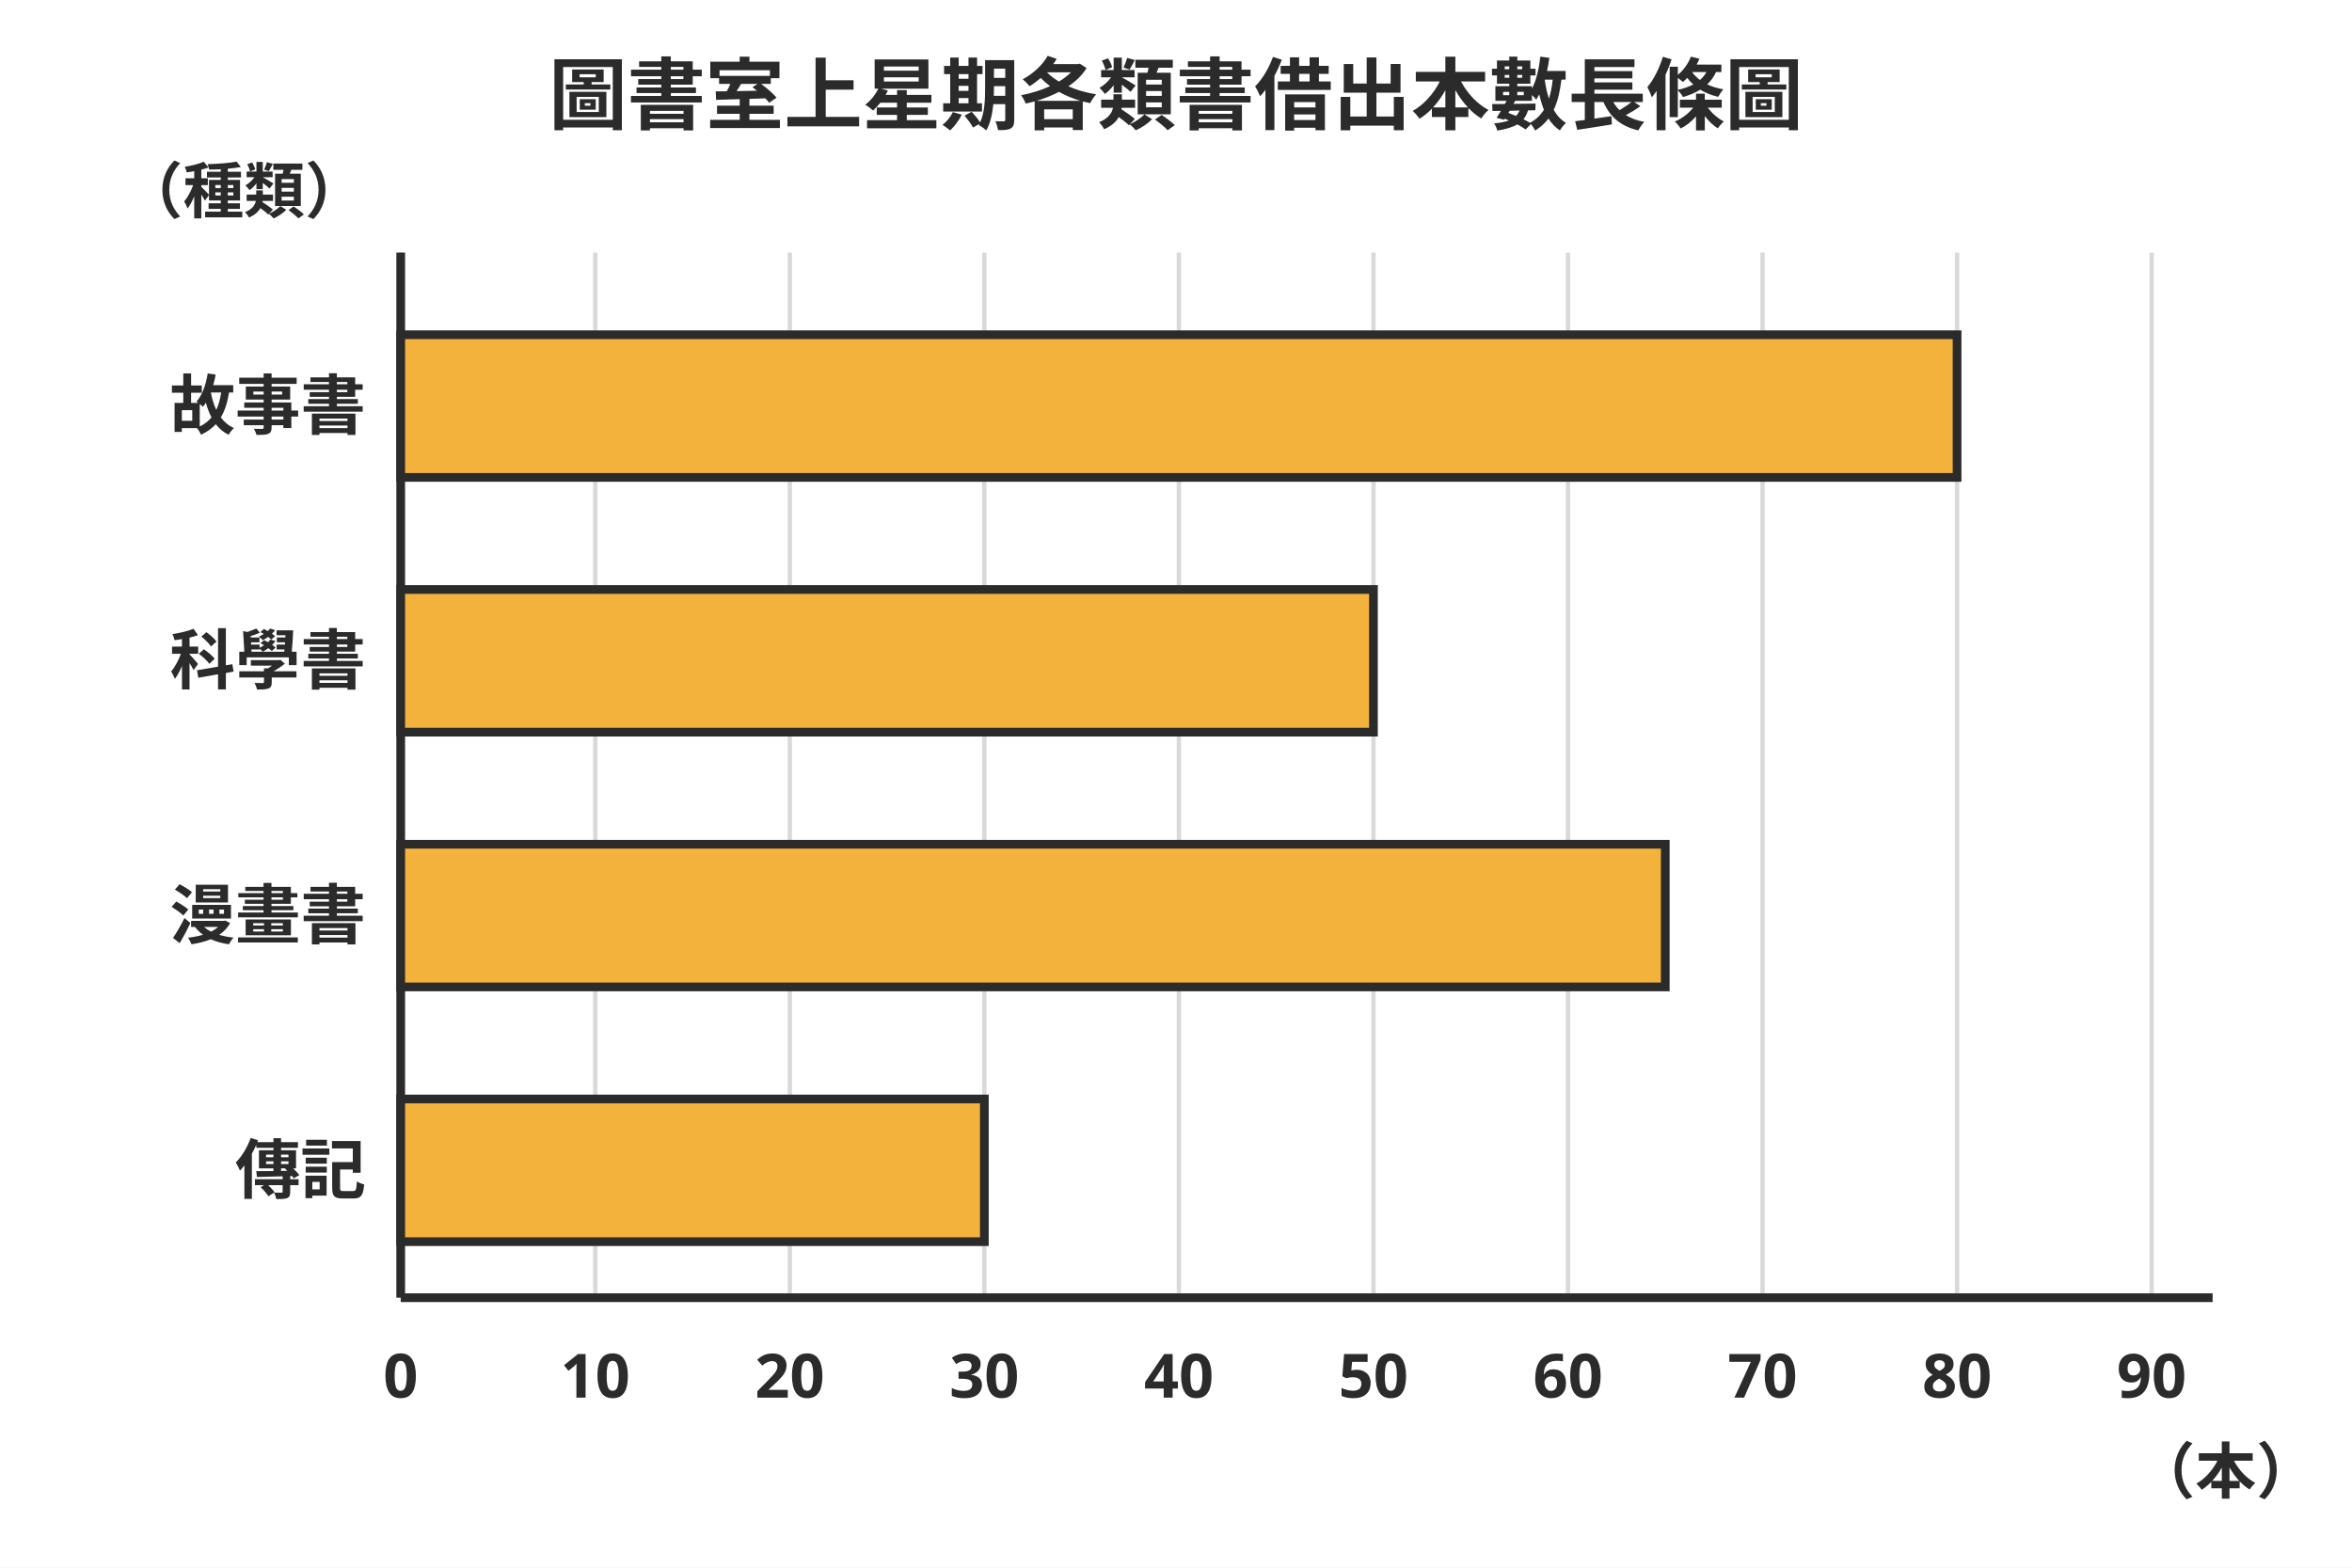
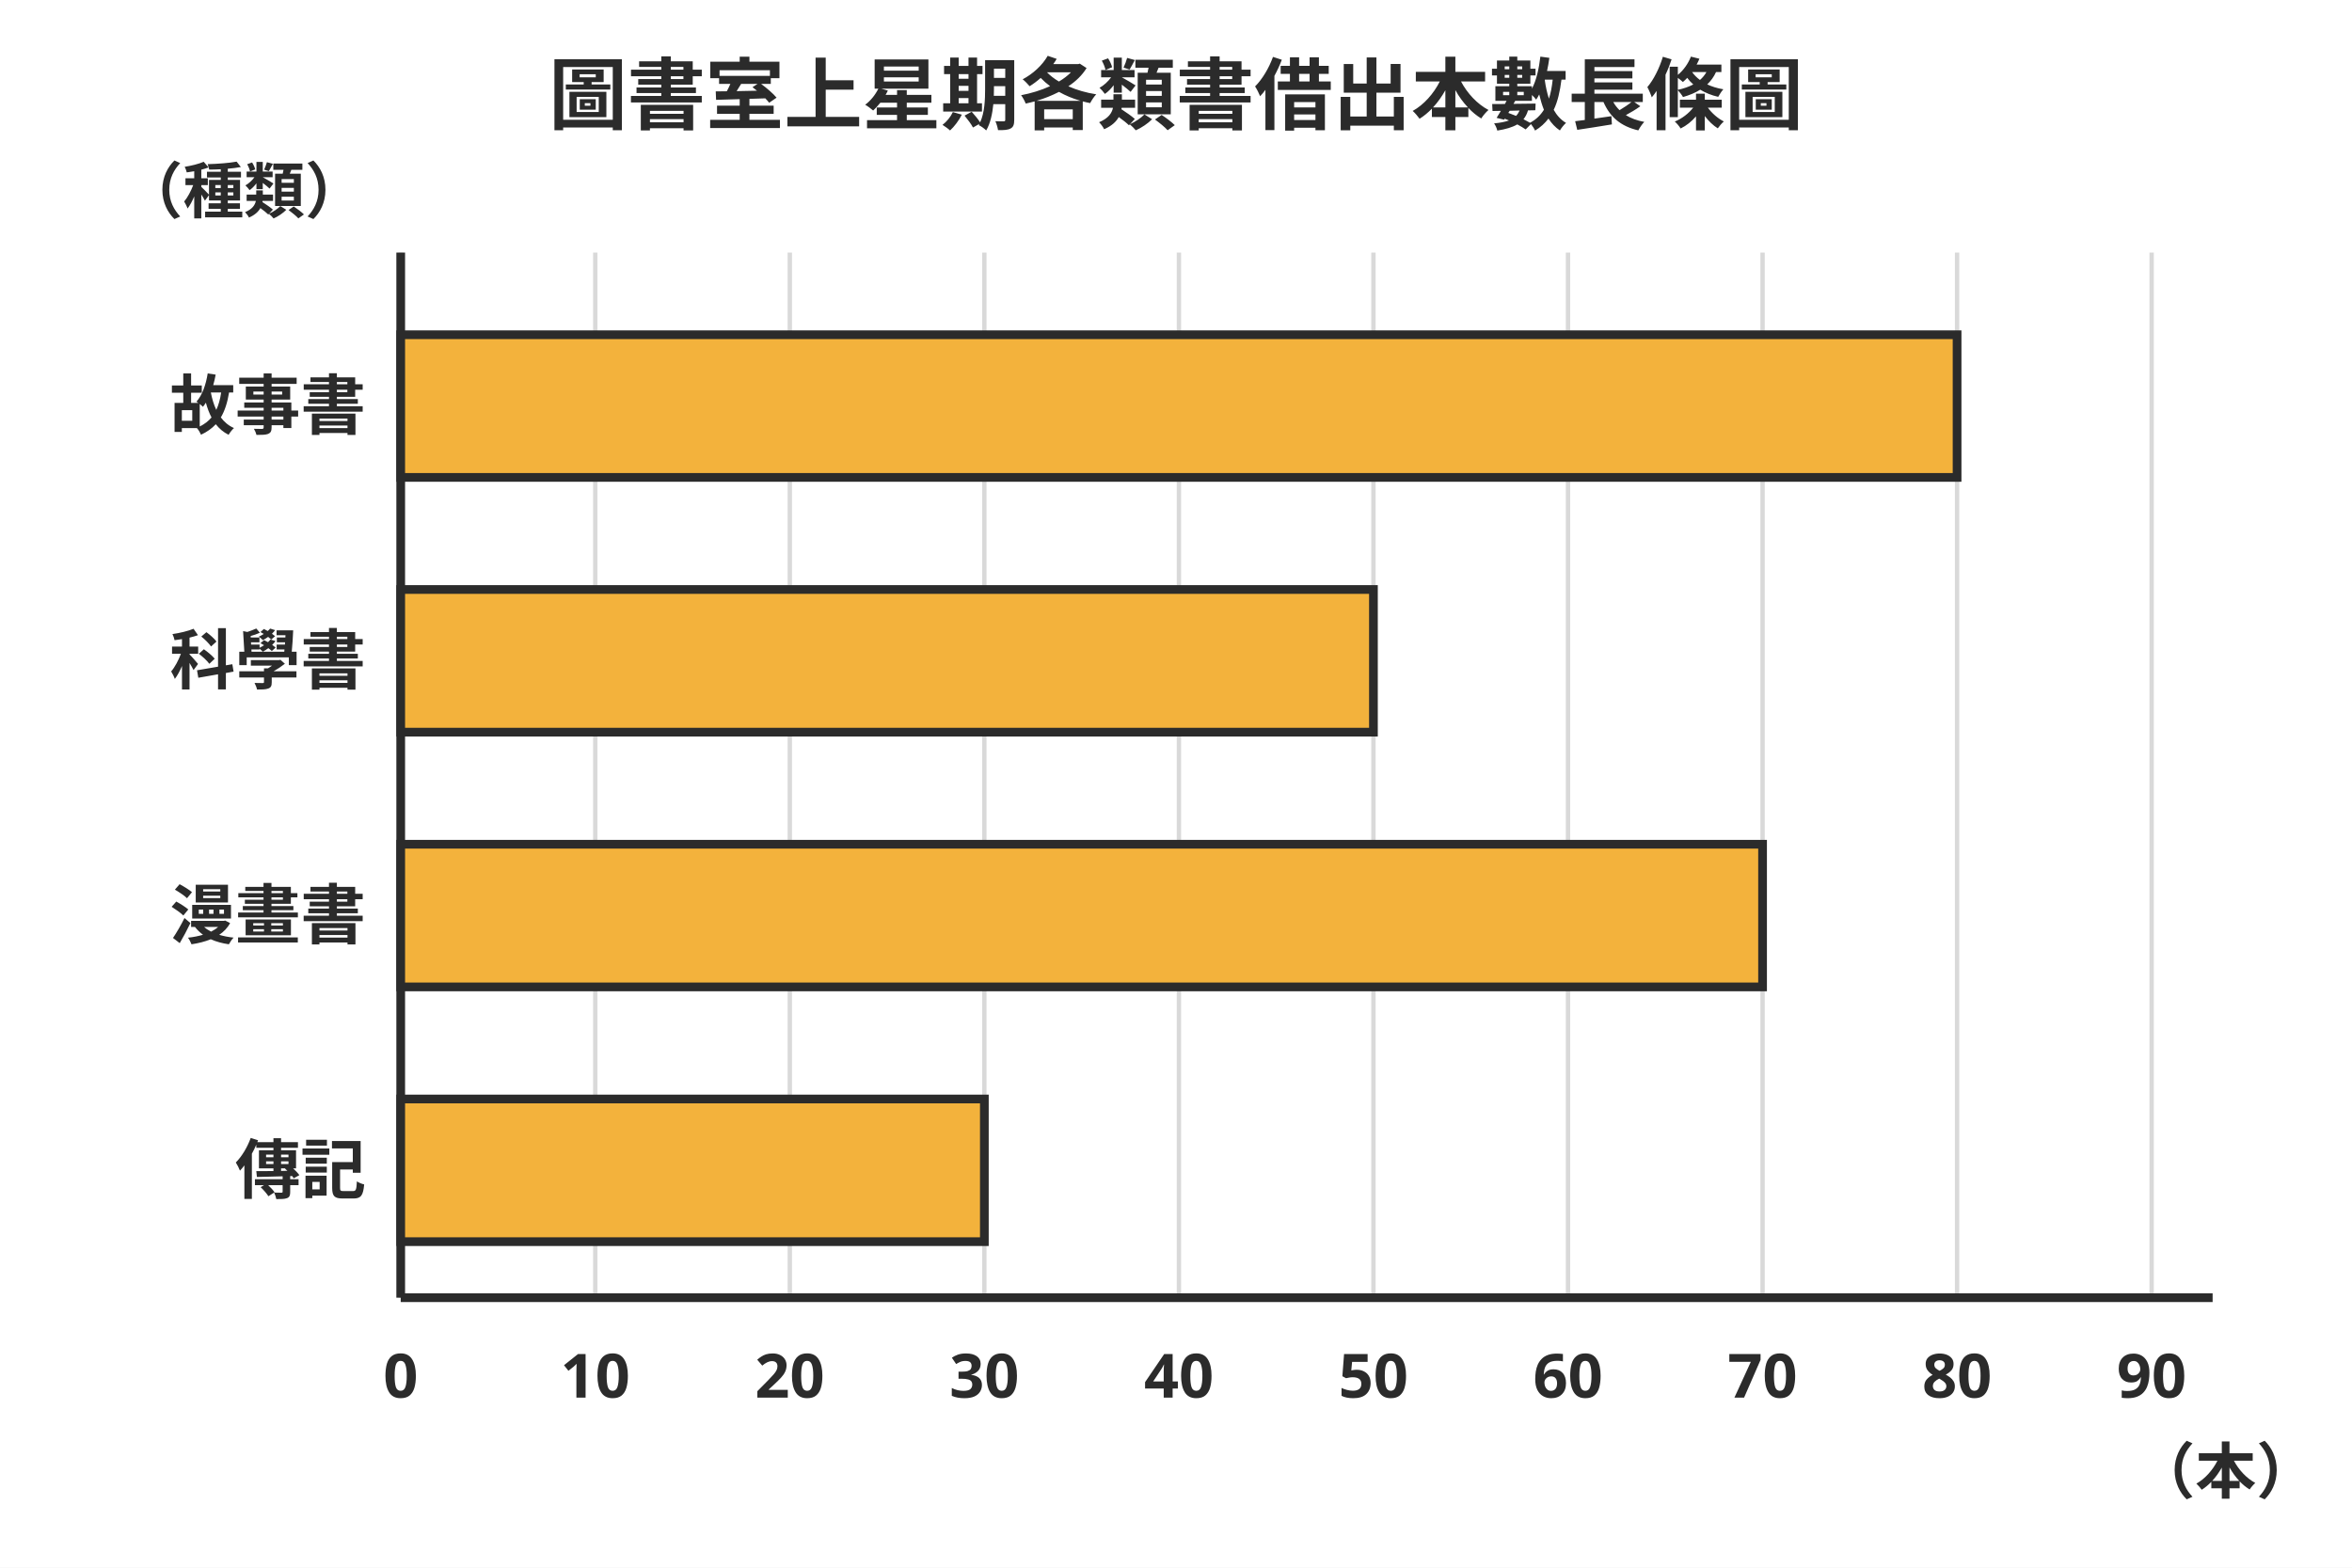
<svg xmlns="http://www.w3.org/2000/svg" viewBox="0 0 540 360" width="540" height="360" font-family="PingFang TC, 'Microsoft JhengHei', 'Noto Sans TC', sans-serif" font-size="16" font-weight="700">
  <rect width="540" height="360" fill="#fff" />
  <text x="270" y="22" text-anchor="middle" dominant-baseline="middle" font-size="18" fill="#2b2b2b">圖書室上星期各類書借出本數長條圖</text>
  <text x="84" y="44" text-anchor="end" dominant-baseline="middle" font-size="14" fill="#2b2b2b">（種類）</text>
  <line x1="92" y1="58" x2="92" y2="298" stroke="#d9d9d9" stroke-width="1" />
  <text x="92" y="316" text-anchor="middle" dominant-baseline="middle" font-size="14" fill="#2b2b2b">0</text>
  <line x1="136.67" y1="58" x2="136.67" y2="298" stroke="#d9d9d9" stroke-width="1" />
  <text x="136.67" y="316" text-anchor="middle" dominant-baseline="middle" font-size="14" fill="#2b2b2b">10</text>
  <line x1="181.33" y1="58" x2="181.33" y2="298" stroke="#d9d9d9" stroke-width="1" />
  <text x="181.33" y="316" text-anchor="middle" dominant-baseline="middle" font-size="14" fill="#2b2b2b">20</text>
  <line x1="226" y1="58" x2="226" y2="298" stroke="#d9d9d9" stroke-width="1" />
  <text x="226" y="316" text-anchor="middle" dominant-baseline="middle" font-size="14" fill="#2b2b2b">30</text>
  <line x1="270.67" y1="58" x2="270.67" y2="298" stroke="#d9d9d9" stroke-width="1" />
  <text x="270.67" y="316" text-anchor="middle" dominant-baseline="middle" font-size="14" fill="#2b2b2b">40</text>
  <line x1="315.33" y1="58" x2="315.33" y2="298" stroke="#d9d9d9" stroke-width="1" />
  <text x="315.33" y="316" text-anchor="middle" dominant-baseline="middle" font-size="14" fill="#2b2b2b">50</text>
  <line x1="360" y1="58" x2="360" y2="298" stroke="#d9d9d9" stroke-width="1" />
  <text x="360" y="316" text-anchor="middle" dominant-baseline="middle" font-size="14" fill="#2b2b2b">60</text>
  <line x1="404.67" y1="58" x2="404.67" y2="298" stroke="#d9d9d9" stroke-width="1" />
  <text x="404.67" y="316" text-anchor="middle" dominant-baseline="middle" font-size="14" fill="#2b2b2b">70</text>
  <line x1="449.33" y1="58" x2="449.33" y2="298" stroke="#d9d9d9" stroke-width="1" />
  <text x="449.33" y="316" text-anchor="middle" dominant-baseline="middle" font-size="14" fill="#2b2b2b">80</text>
  <line x1="494" y1="58" x2="494" y2="298" stroke="#d9d9d9" stroke-width="1" />
  <text x="494" y="316" text-anchor="middle" dominant-baseline="middle" font-size="14" fill="#2b2b2b">90</text>
  <line x1="92" y1="58" x2="92" y2="298" stroke="#2b2b2b" stroke-width="2" />
  <line x1="92" y1="298" x2="508" y2="298" stroke="#2b2b2b" stroke-width="2" />
  <text x="532" y="338" text-anchor="end" dominant-baseline="middle" font-size="14" fill="#2b2b2b">（本）</text>
  <rect x="92" y="76.87" width="357.33" height="32.76" fill="#f3b23c" stroke="#2b2b2b" stroke-width="2" />
  <text x="84" y="93.25" text-anchor="end" dominant-baseline="middle" font-size="15" fill="#2b2b2b">故事書</text>
  <rect x="92" y="135.37" width="223.33" height="32.76" fill="#f3b23c" stroke="#2b2b2b" stroke-width="2" />
  <text x="84" y="151.75" text-anchor="end" dominant-baseline="middle" font-size="15" fill="#2b2b2b">科學書</text>
-   <rect x="92" y="193.87" width="290.33" height="32.76" fill="#f3b23c" stroke="#2b2b2b" stroke-width="2" />
+   <rect x="92" y="193.87" width="312.67" height="32.76" fill="#f3b23c" stroke="#2b2b2b" stroke-width="2" />
  <text x="84" y="210.25" text-anchor="end" dominant-baseline="middle" font-size="15" fill="#2b2b2b">漫畫書</text>
  <rect x="92" y="252.37" width="134" height="32.76" fill="#f3b23c" stroke="#2b2b2b" stroke-width="2" />
  <text x="84" y="268.75" text-anchor="end" dominant-baseline="middle" font-size="15" fill="#2b2b2b">傳記</text>
</svg>
